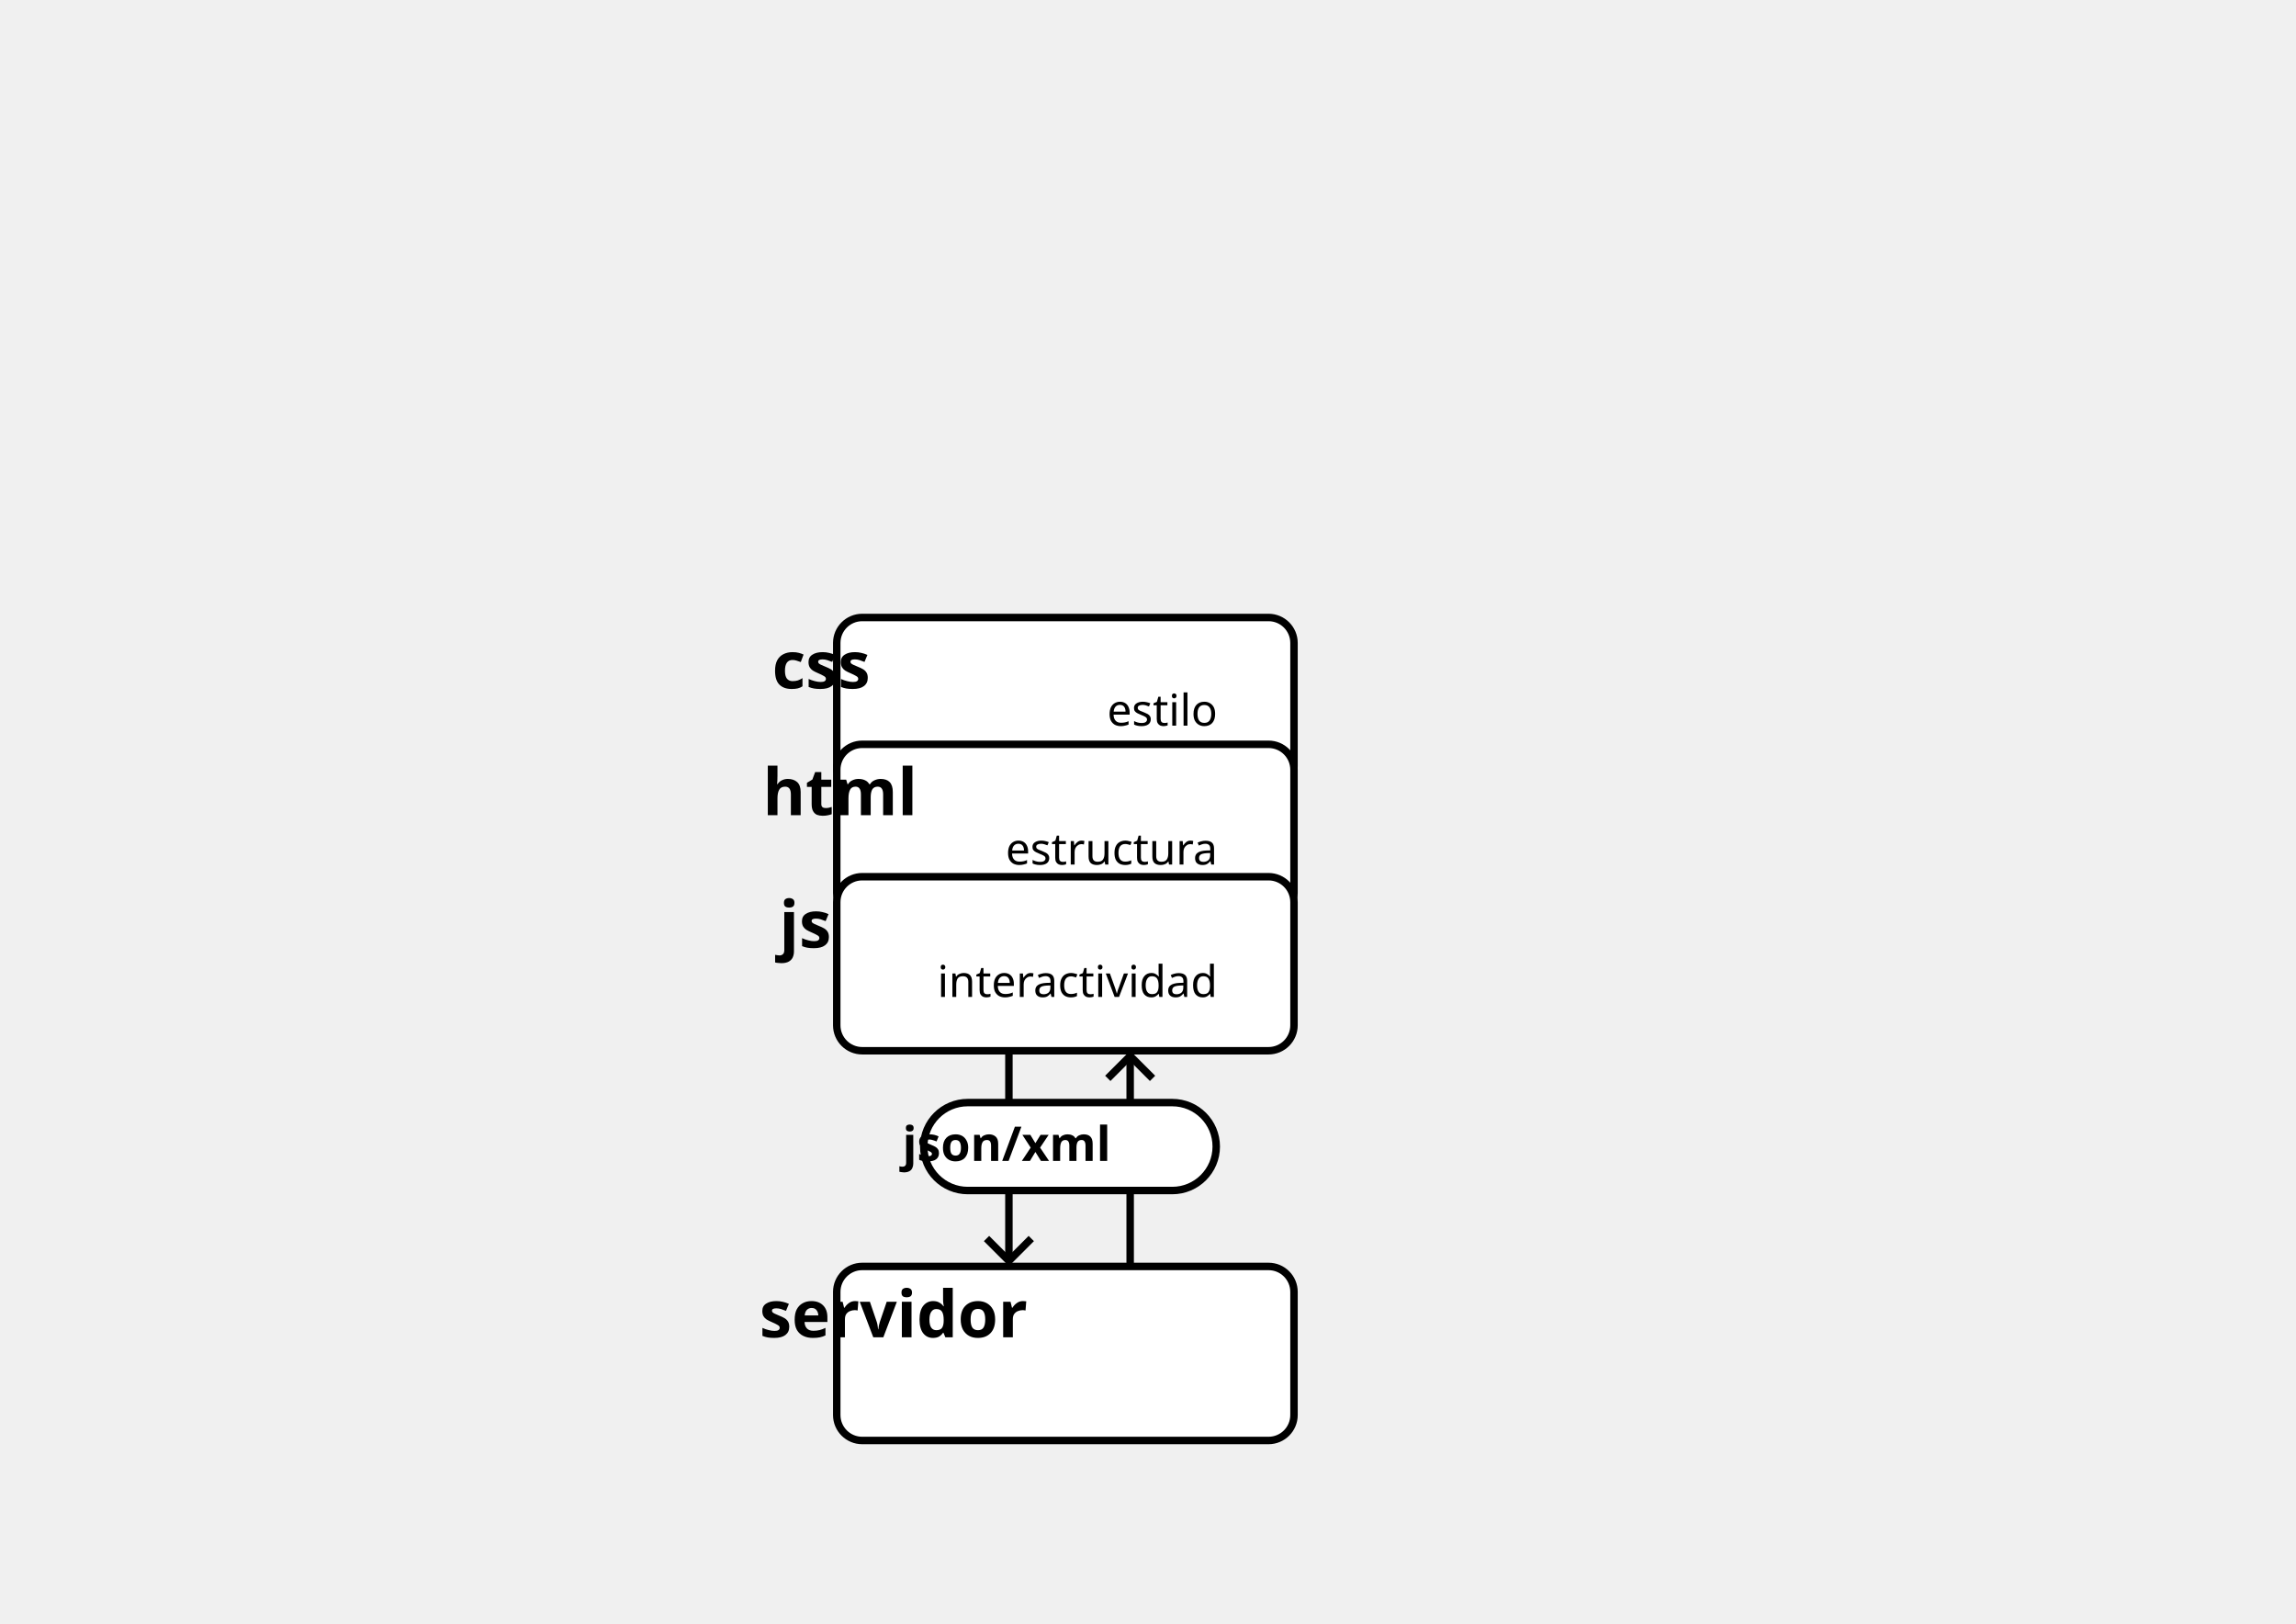
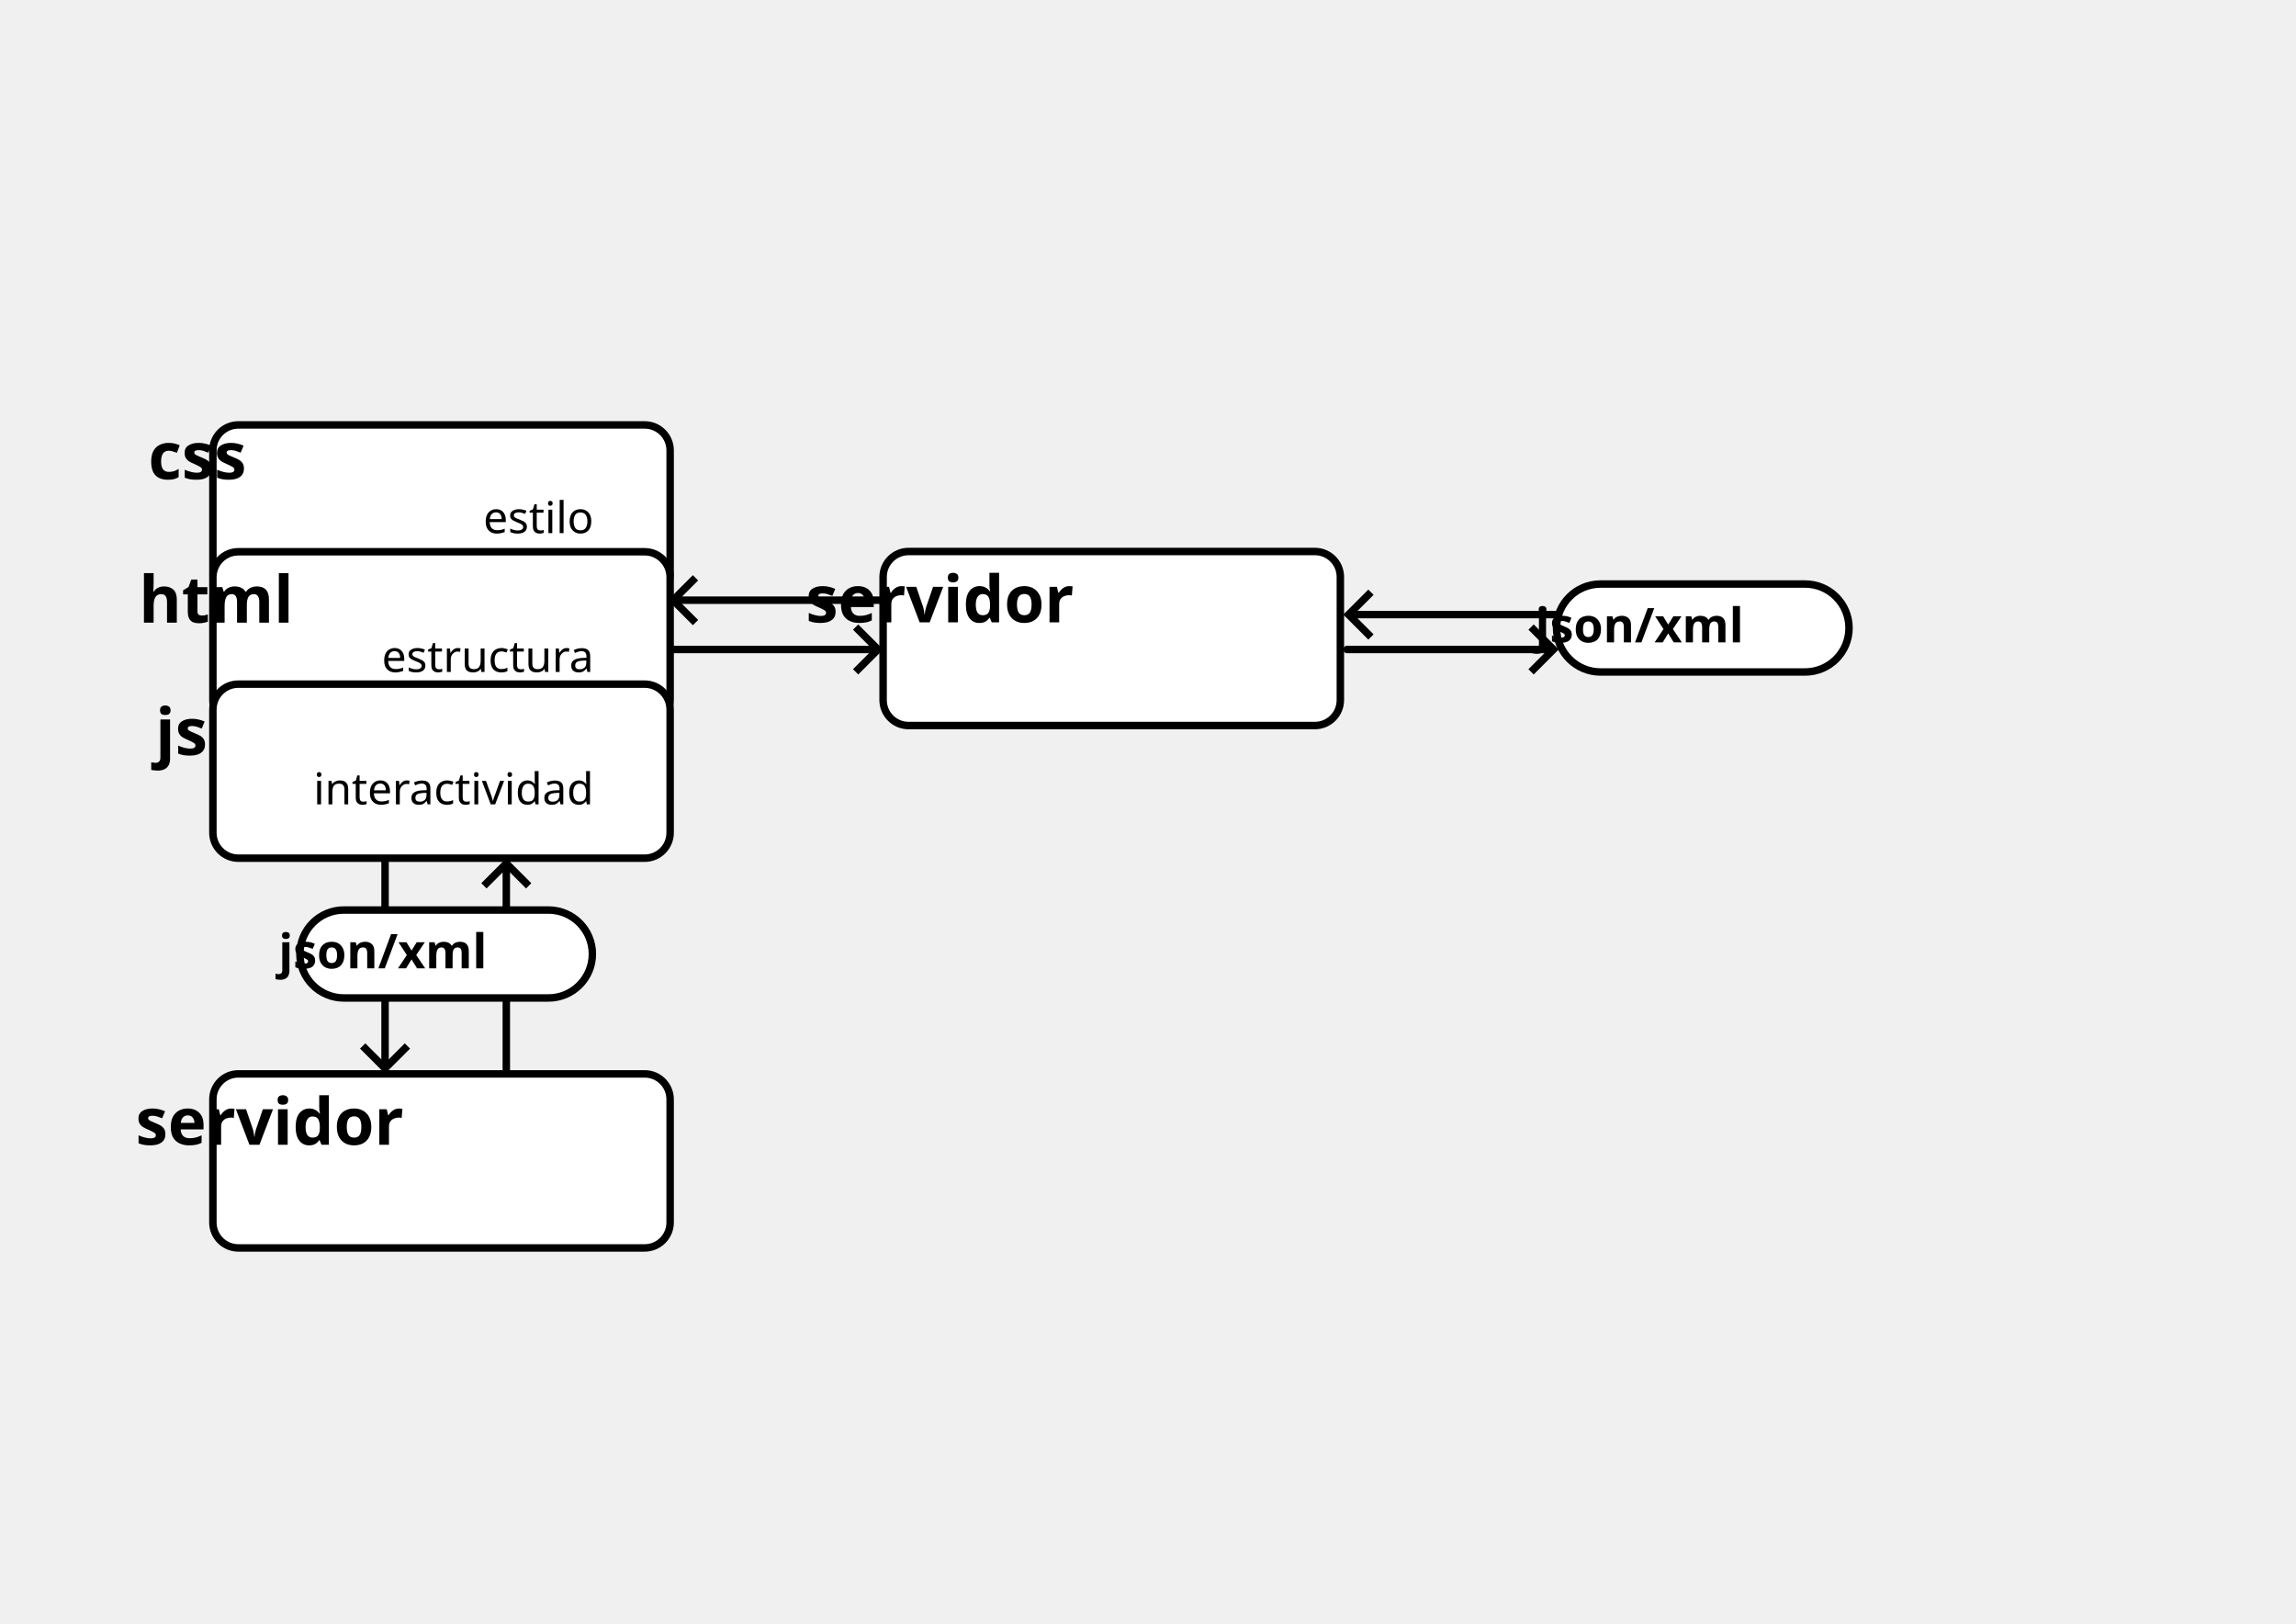
<svg xmlns="http://www.w3.org/2000/svg" width="297mm" height="210mm" viewBox="0 0 297 210" version="1.1" id="svg5">
  <defs id="defs2">
    <marker style="overflow:visible" id="Arrow1" refX="0" refY="0" orient="auto-start-reverse" markerWidth="4.061" markerHeight="6.707" viewBox="0 0 4.061 6.707" preserveAspectRatio="xMidYMid">
      <path style="fill:none;stroke:context-stroke;stroke-width:1;stroke-linecap:butt" d="M 3,-3 0,0 3,3" id="path5057" transform="rotate(180,0.125,0)" />
    </marker>
  </defs>
  <g id="layer1">
-     <rect style="fill:#ffffff;stroke:#000000;stroke-width:0.965;stroke-linecap:round;stroke-linejoin:round;stroke-opacity:1" id="rect2456" width="59.148" height="22.51" x="108.238" y="79.862" ry="3.293" />
-     <text xml:space="preserve" style="font-size:8.417px;text-align:end;text-anchor:end;fill:#000000;fill-opacity:1;stroke:none;stroke-width:2.558;stroke-linecap:round;stroke-linejoin:round;stroke-opacity:1" x="123.098" y="89.029" id="text2460">
-       <tspan id="tspan2458" style="font-style:normal;font-variant:normal;font-weight:bold;font-stretch:normal;font-family:Ubuntu;-inkscape-font-specification:'Ubuntu Bold';fill:#000000;fill-opacity:1;stroke:none;stroke-width:2.558" x="123.098" y="89.029">css</tspan>
+     <rect style="fill:#ffffff;stroke:#000000;stroke-width:0.965;stroke-linecap:round;stroke-linejoin:round;stroke-opacity:1" id="rect2456" width="59.148" height="22.51" x="27.538" y="54.957" ry="3.293" />
+     <text xml:space="preserve" style="font-size:8.417px;text-align:end;text-anchor:end;fill:#000000;fill-opacity:1;stroke:none;stroke-width:2.558;stroke-linecap:round;stroke-linejoin:round;stroke-opacity:1" x="42.398" y="61.97" id="text2460">
+       <tspan id="tspan2458" style="font-style:normal;font-variant:normal;font-weight:bold;font-stretch:normal;font-family:Ubuntu;-inkscape-font-specification:'Ubuntu Bold';fill:#000000;fill-opacity:1;stroke:none;stroke-width:2.558" x="42.398" y="61.97">css</tspan>
    </text>
-     <rect style="fill:#ffffff;stroke-width:0.965;stroke-linecap:round;stroke-linejoin:round;stroke:#000000;stroke-opacity:1" id="rect1514" width="59.148" height="22.51" x="108.238" y="96.265" ry="3.293" />
-     <text xml:space="preserve" style="font-size:8.417px;text-align:end;text-anchor:end;fill:#000000;fill-opacity:1;stroke:none;stroke-width:2.558;stroke-linecap:round;stroke-linejoin:round;stroke-opacity:1" x="129.204" y="105.433" id="text1570">
-       <tspan id="tspan1568" style="font-style:normal;font-variant:normal;font-weight:bold;font-stretch:normal;font-family:Ubuntu;-inkscape-font-specification:'Ubuntu Bold';fill:#000000;fill-opacity:1;stroke:none;stroke-width:2.558" x="129.204" y="105.433">html</tspan>
+     <rect style="fill:#ffffff;stroke:#000000;stroke-width:0.965;stroke-linecap:round;stroke-linejoin:round;stroke-opacity:1" id="rect1514" width="59.148" height="22.51" x="27.538" y="71.361" ry="3.293" />
+     <text xml:space="preserve" style="font-size:8.417px;text-align:end;text-anchor:end;fill:#000000;fill-opacity:1;stroke:none;stroke-width:2.558;stroke-linecap:round;stroke-linejoin:round;stroke-opacity:1" x="48.504" y="80.528" id="text1570">
+       <tspan id="tspan1568" style="font-style:normal;font-variant:normal;font-weight:bold;font-stretch:normal;font-family:Ubuntu;-inkscape-font-specification:'Ubuntu Bold';fill:#000000;fill-opacity:1;stroke:none;stroke-width:2.558" x="48.504" y="80.528">html</tspan>
    </text>
-     <text xml:space="preserve" style="font-size:5.653px;text-align:end;text-anchor:end;fill:#000000;fill-opacity:1;stroke:none;stroke-width:1.718;stroke-linecap:round;stroke-linejoin:round;stroke-opacity:1" x="164.56" y="111.812" id="text2566">
-       <tspan id="tspan2564" style="font-style:normal;font-variant:normal;font-weight:normal;font-stretch:normal;font-family:Ubuntu;-inkscape-font-specification:Ubuntu;fill:#000000;fill-opacity:1;stroke:none;stroke-width:1.718" x="164.56" y="111.812">estructura</tspan>
+     <text xml:space="preserve" style="font-size:5.653px;text-align:end;text-anchor:end;fill:#000000;fill-opacity:1;stroke:none;stroke-width:1.718;stroke-linecap:round;stroke-linejoin:round;stroke-opacity:1" x="83.86" y="86.907" id="text2566">
+       <tspan id="tspan2564" style="font-style:normal;font-variant:normal;font-weight:normal;font-stretch:normal;font-family:Ubuntu;-inkscape-font-specification:Ubuntu;fill:#000000;fill-opacity:1;stroke:none;stroke-width:1.718" x="83.86" y="86.907">estructura</tspan>
    </text>
-     <text xml:space="preserve" style="font-size:5.653px;text-align:end;text-anchor:end;fill:#000000;fill-opacity:1;stroke:none;stroke-width:1.718;stroke-linecap:round;stroke-linejoin:round;stroke-opacity:1" x="164.56" y="93.852" id="text2570">
-       <tspan id="tspan2568" style="font-style:normal;font-variant:normal;font-weight:normal;font-stretch:normal;font-family:Ubuntu;-inkscape-font-specification:Ubuntu;fill:#000000;fill-opacity:1;stroke:none;stroke-width:1.718" x="164.56" y="93.852">estilo</tspan>
+     <text xml:space="preserve" style="font-size:5.653px;text-align:end;text-anchor:end;fill:#000000;fill-opacity:1;stroke:none;stroke-width:1.718;stroke-linecap:round;stroke-linejoin:round;stroke-opacity:1" x="83.86" y="68.948" id="text2570">
+       <tspan id="tspan2568" style="font-style:normal;font-variant:normal;font-weight:normal;font-stretch:normal;font-family:Ubuntu;-inkscape-font-specification:Ubuntu;fill:#000000;fill-opacity:1;stroke:none;stroke-width:1.718" x="83.86" y="68.948">estilo</tspan>
    </text>
-     <rect style="fill:#ffffff;stroke:#000000;stroke-width:0.965;stroke-linecap:round;stroke-linejoin:round;stroke-opacity:1" id="rect2572" width="59.148" height="22.51" x="108.238" y="113.387" ry="3.293" />
-     <text xml:space="preserve" style="font-size:8.417px;text-align:end;text-anchor:end;fill:#000000;fill-opacity:1;stroke:none;stroke-width:2.558;stroke-linecap:round;stroke-linejoin:round;stroke-opacity:1" x="118.069" y="122.555" id="text2576">
-       <tspan id="tspan2574" style="font-style:normal;font-variant:normal;font-weight:bold;font-stretch:normal;font-family:Ubuntu;-inkscape-font-specification:'Ubuntu Bold';fill:#000000;fill-opacity:1;stroke:none;stroke-width:2.558" x="118.069" y="122.555">js</tspan>
+     <rect style="fill:#ffffff;stroke:#000000;stroke-width:0.965;stroke-linecap:round;stroke-linejoin:round;stroke-opacity:1" id="rect2572" width="59.148" height="22.51" x="27.538" y="88.482" ry="3.293" />
+     <text xml:space="preserve" style="font-size:8.417px;text-align:end;text-anchor:end;fill:#000000;fill-opacity:1;stroke:none;stroke-width:2.558;stroke-linecap:round;stroke-linejoin:round;stroke-opacity:1" x="37.369" y="97.65" id="text2576">
+       <tspan id="tspan2574" style="font-style:normal;font-variant:normal;font-weight:bold;font-stretch:normal;font-family:Ubuntu;-inkscape-font-specification:'Ubuntu Bold';fill:#000000;fill-opacity:1;stroke:none;stroke-width:2.558" x="37.369" y="97.65">js</tspan>
    </text>
-     <text xml:space="preserve" style="font-size:5.653px;text-align:end;text-anchor:end;fill:#000000;fill-opacity:1;stroke:none;stroke-width:1.718;stroke-linecap:round;stroke-linejoin:round;stroke-opacity:1" x="164.56" y="128.934" id="text2580">
-       <tspan id="tspan2578" style="font-style:normal;font-variant:normal;font-weight:normal;font-stretch:normal;font-family:Ubuntu;-inkscape-font-specification:Ubuntu;fill:#000000;fill-opacity:1;stroke:none;stroke-width:1.718" x="164.56" y="128.934">interactividad</tspan>
+     <text xml:space="preserve" style="font-size:5.653px;text-align:end;text-anchor:end;fill:#000000;fill-opacity:1;stroke:none;stroke-width:1.718;stroke-linecap:round;stroke-linejoin:round;stroke-opacity:1" x="83.86" y="104.029" id="text2580">
+       <tspan id="tspan2578" style="font-style:normal;font-variant:normal;font-weight:normal;font-stretch:normal;font-family:Ubuntu;-inkscape-font-specification:Ubuntu;fill:#000000;fill-opacity:1;stroke:none;stroke-width:1.718" x="83.86" y="104.029">interactividad</tspan>
    </text>
-     <path style="fill:#ffffff;fill-opacity:1;stroke:#000000;stroke-width:0.965;stroke-linecap:round;stroke-linejoin:round;stroke-opacity:1;marker-end:url(#Arrow1)" d="m 130.508,136.375 v 26.461" id="path2811" />
-     <path style="fill:#ffffff;fill-opacity:1;stroke:#000000;stroke-width:0.965;stroke-linecap:round;stroke-linejoin:round;stroke-opacity:1;marker-end:url(#Arrow1)" d="M 146.193,163.277 V 136.816" id="path3030" />
-     <rect style="fill:#ffffff;stroke:#000000;stroke-width:0.965;stroke-linecap:round;stroke-linejoin:round;stroke-opacity:1" id="rect2692" width="37.835" height="11.375" x="119.493" y="142.601" ry="5.687" />
-     <text xml:space="preserve" style="font-size:6.191px;text-align:end;text-anchor:end;fill:#000000;fill-opacity:1;stroke:none;stroke-width:1.882;stroke-linecap:round;stroke-linejoin:round;stroke-opacity:1" x="151.439" y="150.146" id="text2690">
-       <tspan id="tspan2688" style="font-style:normal;font-variant:normal;font-weight:bold;font-stretch:normal;font-family:Ubuntu;-inkscape-font-specification:'Ubuntu Bold';fill:#000000;fill-opacity:1;stroke:none;stroke-width:1.882" x="151.439" y="150.146">json/xml</tspan>
+     <path style="fill:#ffffff;fill-opacity:1;stroke:#000000;stroke-width:0.965;stroke-linecap:round;stroke-linejoin:round;stroke-opacity:1;marker-end:url(#Arrow1)" d="m 49.809,111.471 v 26.461" id="path2811" />
+     <path style="fill:#ffffff;fill-opacity:1;stroke:#000000;stroke-width:0.965;stroke-linecap:round;stroke-linejoin:round;stroke-opacity:1;marker-end:url(#Arrow1)" d="M 65.494,138.373 V 111.912" id="path3030" />
+     <rect style="fill:#ffffff;stroke:#000000;stroke-width:0.965;stroke-linecap:round;stroke-linejoin:round;stroke-opacity:1" id="rect2692" width="37.835" height="11.375" x="38.793" y="117.697" ry="5.687" />
+     <text xml:space="preserve" style="font-size:6.191px;text-align:end;text-anchor:end;fill:#000000;fill-opacity:1;stroke:none;stroke-width:1.882;stroke-linecap:round;stroke-linejoin:round;stroke-opacity:1" x="70.74" y="125.241" id="text2690">
+       <tspan id="tspan2688" style="font-style:normal;font-variant:normal;font-weight:bold;font-stretch:normal;font-family:Ubuntu;-inkscape-font-specification:'Ubuntu Bold';fill:#000000;fill-opacity:1;stroke:none;stroke-width:1.882" x="70.74" y="125.241">json/xml</tspan>
    </text>
-     <rect style="fill:#ffffff;stroke:#000000;stroke-width:0.965;stroke-linecap:round;stroke-linejoin:round;stroke-opacity:1" id="rect3034" width="59.148" height="22.51" x="108.238" y="163.794" ry="3.293" />
-     <text xml:space="preserve" style="font-size:8.417px;text-align:end;text-anchor:end;fill:#000000;fill-opacity:1;stroke:none;stroke-width:2.558;stroke-linecap:round;stroke-linejoin:round;stroke-opacity:1" x="143.452" y="172.962" id="text3038">
-       <tspan id="tspan3036" style="font-style:normal;font-variant:normal;font-weight:bold;font-stretch:normal;font-family:Ubuntu;-inkscape-font-specification:'Ubuntu Bold';fill:#000000;fill-opacity:1;stroke:none;stroke-width:2.558" x="143.452" y="172.962">servidor</tspan>
+     <rect style="fill:#ffffff;stroke:#000000;stroke-width:0.965;stroke-linecap:round;stroke-linejoin:round;stroke-opacity:1" id="rect3034" width="59.148" height="22.51" x="27.538" y="138.89" ry="3.293" />
+     <text xml:space="preserve" style="font-size:8.417px;text-align:end;text-anchor:end;fill:#000000;fill-opacity:1;stroke:none;stroke-width:2.558;stroke-linecap:round;stroke-linejoin:round;stroke-opacity:1" x="62.753" y="148.058" id="text3038">
+       <tspan id="tspan3036" style="font-style:normal;font-variant:normal;font-weight:bold;font-stretch:normal;font-family:Ubuntu;-inkscape-font-specification:'Ubuntu Bold';fill:#000000;fill-opacity:1;stroke:none;stroke-width:2.558" x="62.753" y="148.058">servidor</tspan>
    </text>
+     <rect style="fill:#ffffff;stroke:#000000;stroke-width:0.965;stroke-linecap:round;stroke-linejoin:round;stroke-opacity:1" id="rect12960" width="59.148" height="22.51" x="114.234" y="71.328" ry="3.293" />
+     <text xml:space="preserve" style="font-size:8.417px;text-align:end;text-anchor:end;fill:#000000;fill-opacity:1;stroke:none;stroke-width:2.558;stroke-linecap:round;stroke-linejoin:round;stroke-opacity:1" x="149.448" y="80.496" id="text12964">
+       <tspan id="tspan12962" style="font-style:normal;font-variant:normal;font-weight:bold;font-stretch:normal;font-family:Ubuntu;-inkscape-font-specification:'Ubuntu Bold';fill:#000000;fill-opacity:1;stroke:none;stroke-width:2.558" x="149.448" y="80.496">servidor</tspan>
+     </text>
+     <path style="fill:#ffffff;fill-opacity:1;stroke:#000000;stroke-width:0.965;stroke-linecap:round;stroke-linejoin:round;stroke-opacity:1;marker-end:url(#Arrow1)" d="M 113.773,77.626 H 87.312" id="path12970" />
+     <path style="fill:#ffffff;fill-opacity:1;stroke:#000000;stroke-width:0.965;stroke-linecap:round;stroke-linejoin:round;stroke-opacity:1;marker-end:url(#Arrow1)" d="m 86.871,83.998 h 26.461" id="path12972" />
+     <rect style="fill:#ffffff;stroke:#000000;stroke-width:0.965;stroke-linecap:round;stroke-linejoin:round;stroke-opacity:1" id="rect12982" width="37.835" height="11.375" x="201.347" y="75.535" ry="5.687" />
+     <text xml:space="preserve" style="font-size:6.191px;text-align:end;text-anchor:end;fill:#000000;fill-opacity:1;stroke:none;stroke-width:1.882;stroke-linecap:round;stroke-linejoin:round;stroke-opacity:1" x="233.294" y="83.079" id="text12986">
+       <tspan id="tspan12984" style="font-style:normal;font-variant:normal;font-weight:bold;font-stretch:normal;font-family:Ubuntu;-inkscape-font-specification:'Ubuntu Bold';fill:#000000;fill-opacity:1;stroke:none;stroke-width:1.882" x="233.294" y="83.079">json/xml</tspan>
+     </text>
+     <path style="fill:#ffffff;fill-opacity:1;stroke:#000000;stroke-width:0.965;stroke-linecap:round;stroke-linejoin:round;stroke-opacity:1;marker-end:url(#Arrow1)" d="M 201.145,79.489 H 174.685" id="path12992" />
+     <path style="fill:#ffffff;fill-opacity:1;stroke:#000000;stroke-width:0.965;stroke-linecap:round;stroke-linejoin:round;stroke-opacity:1;marker-end:url(#Arrow1)" d="m 174.244,83.998 h 26.461" id="path12994" />
  </g>
</svg>
